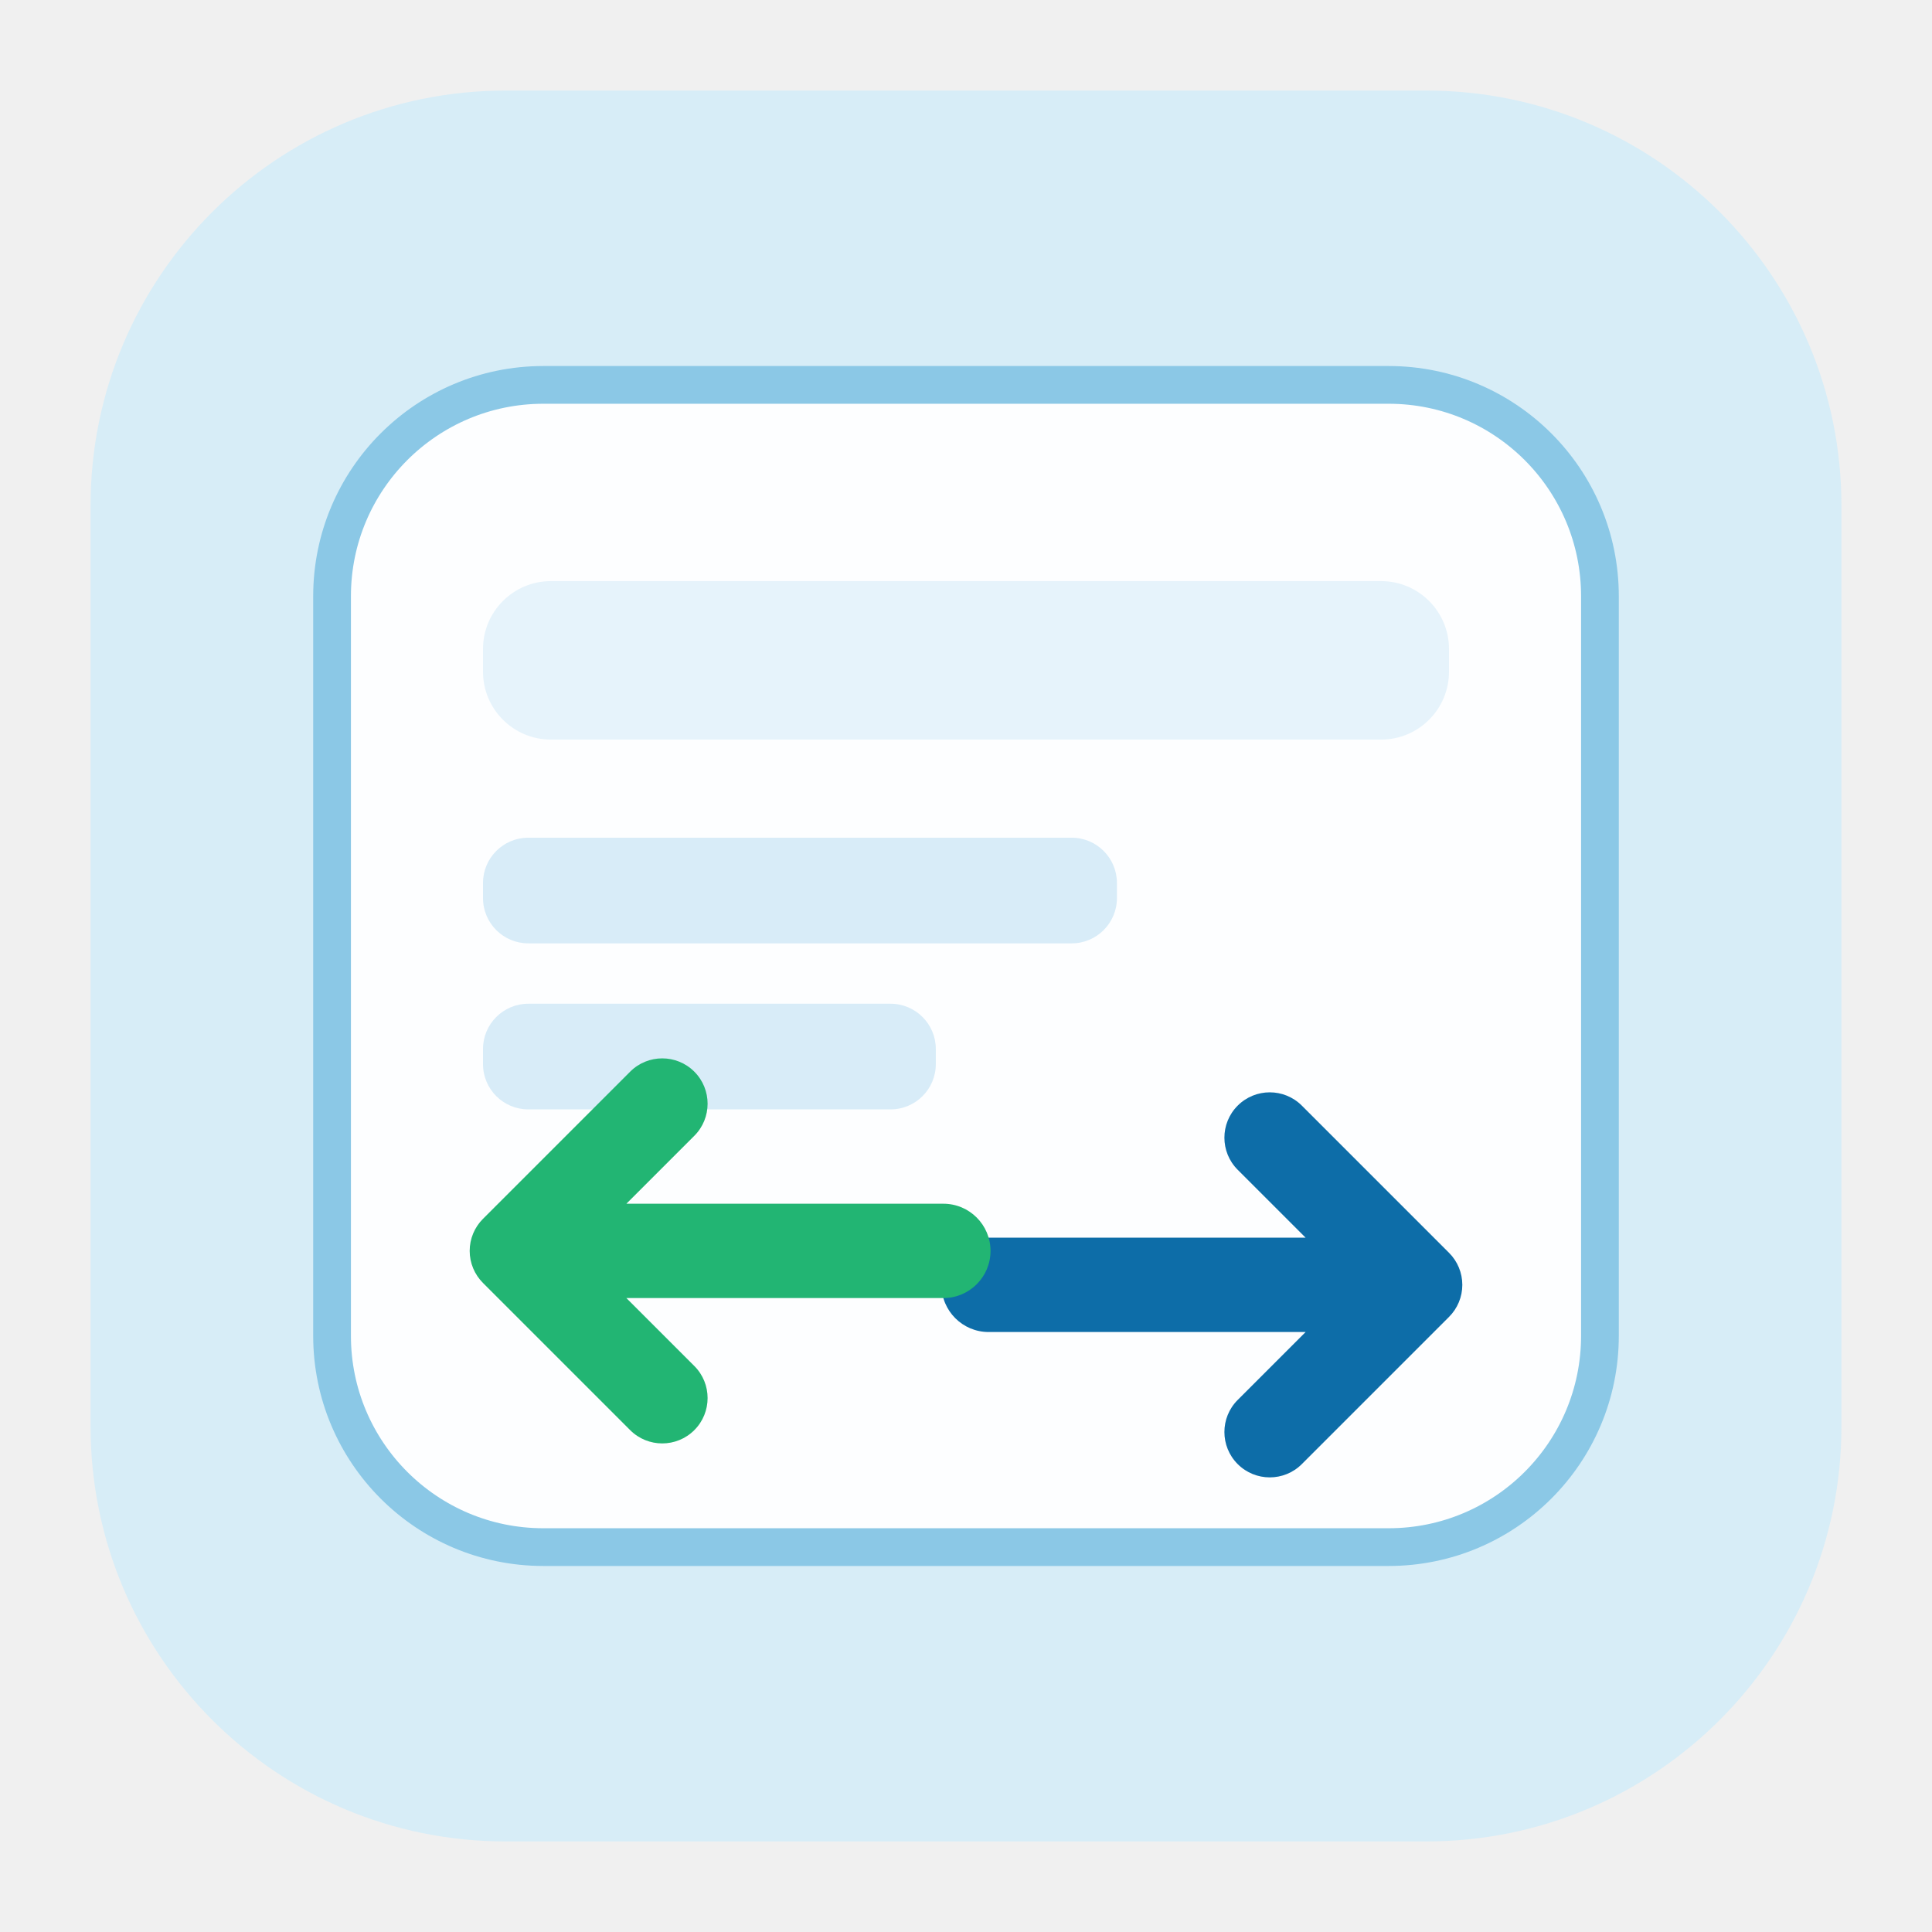
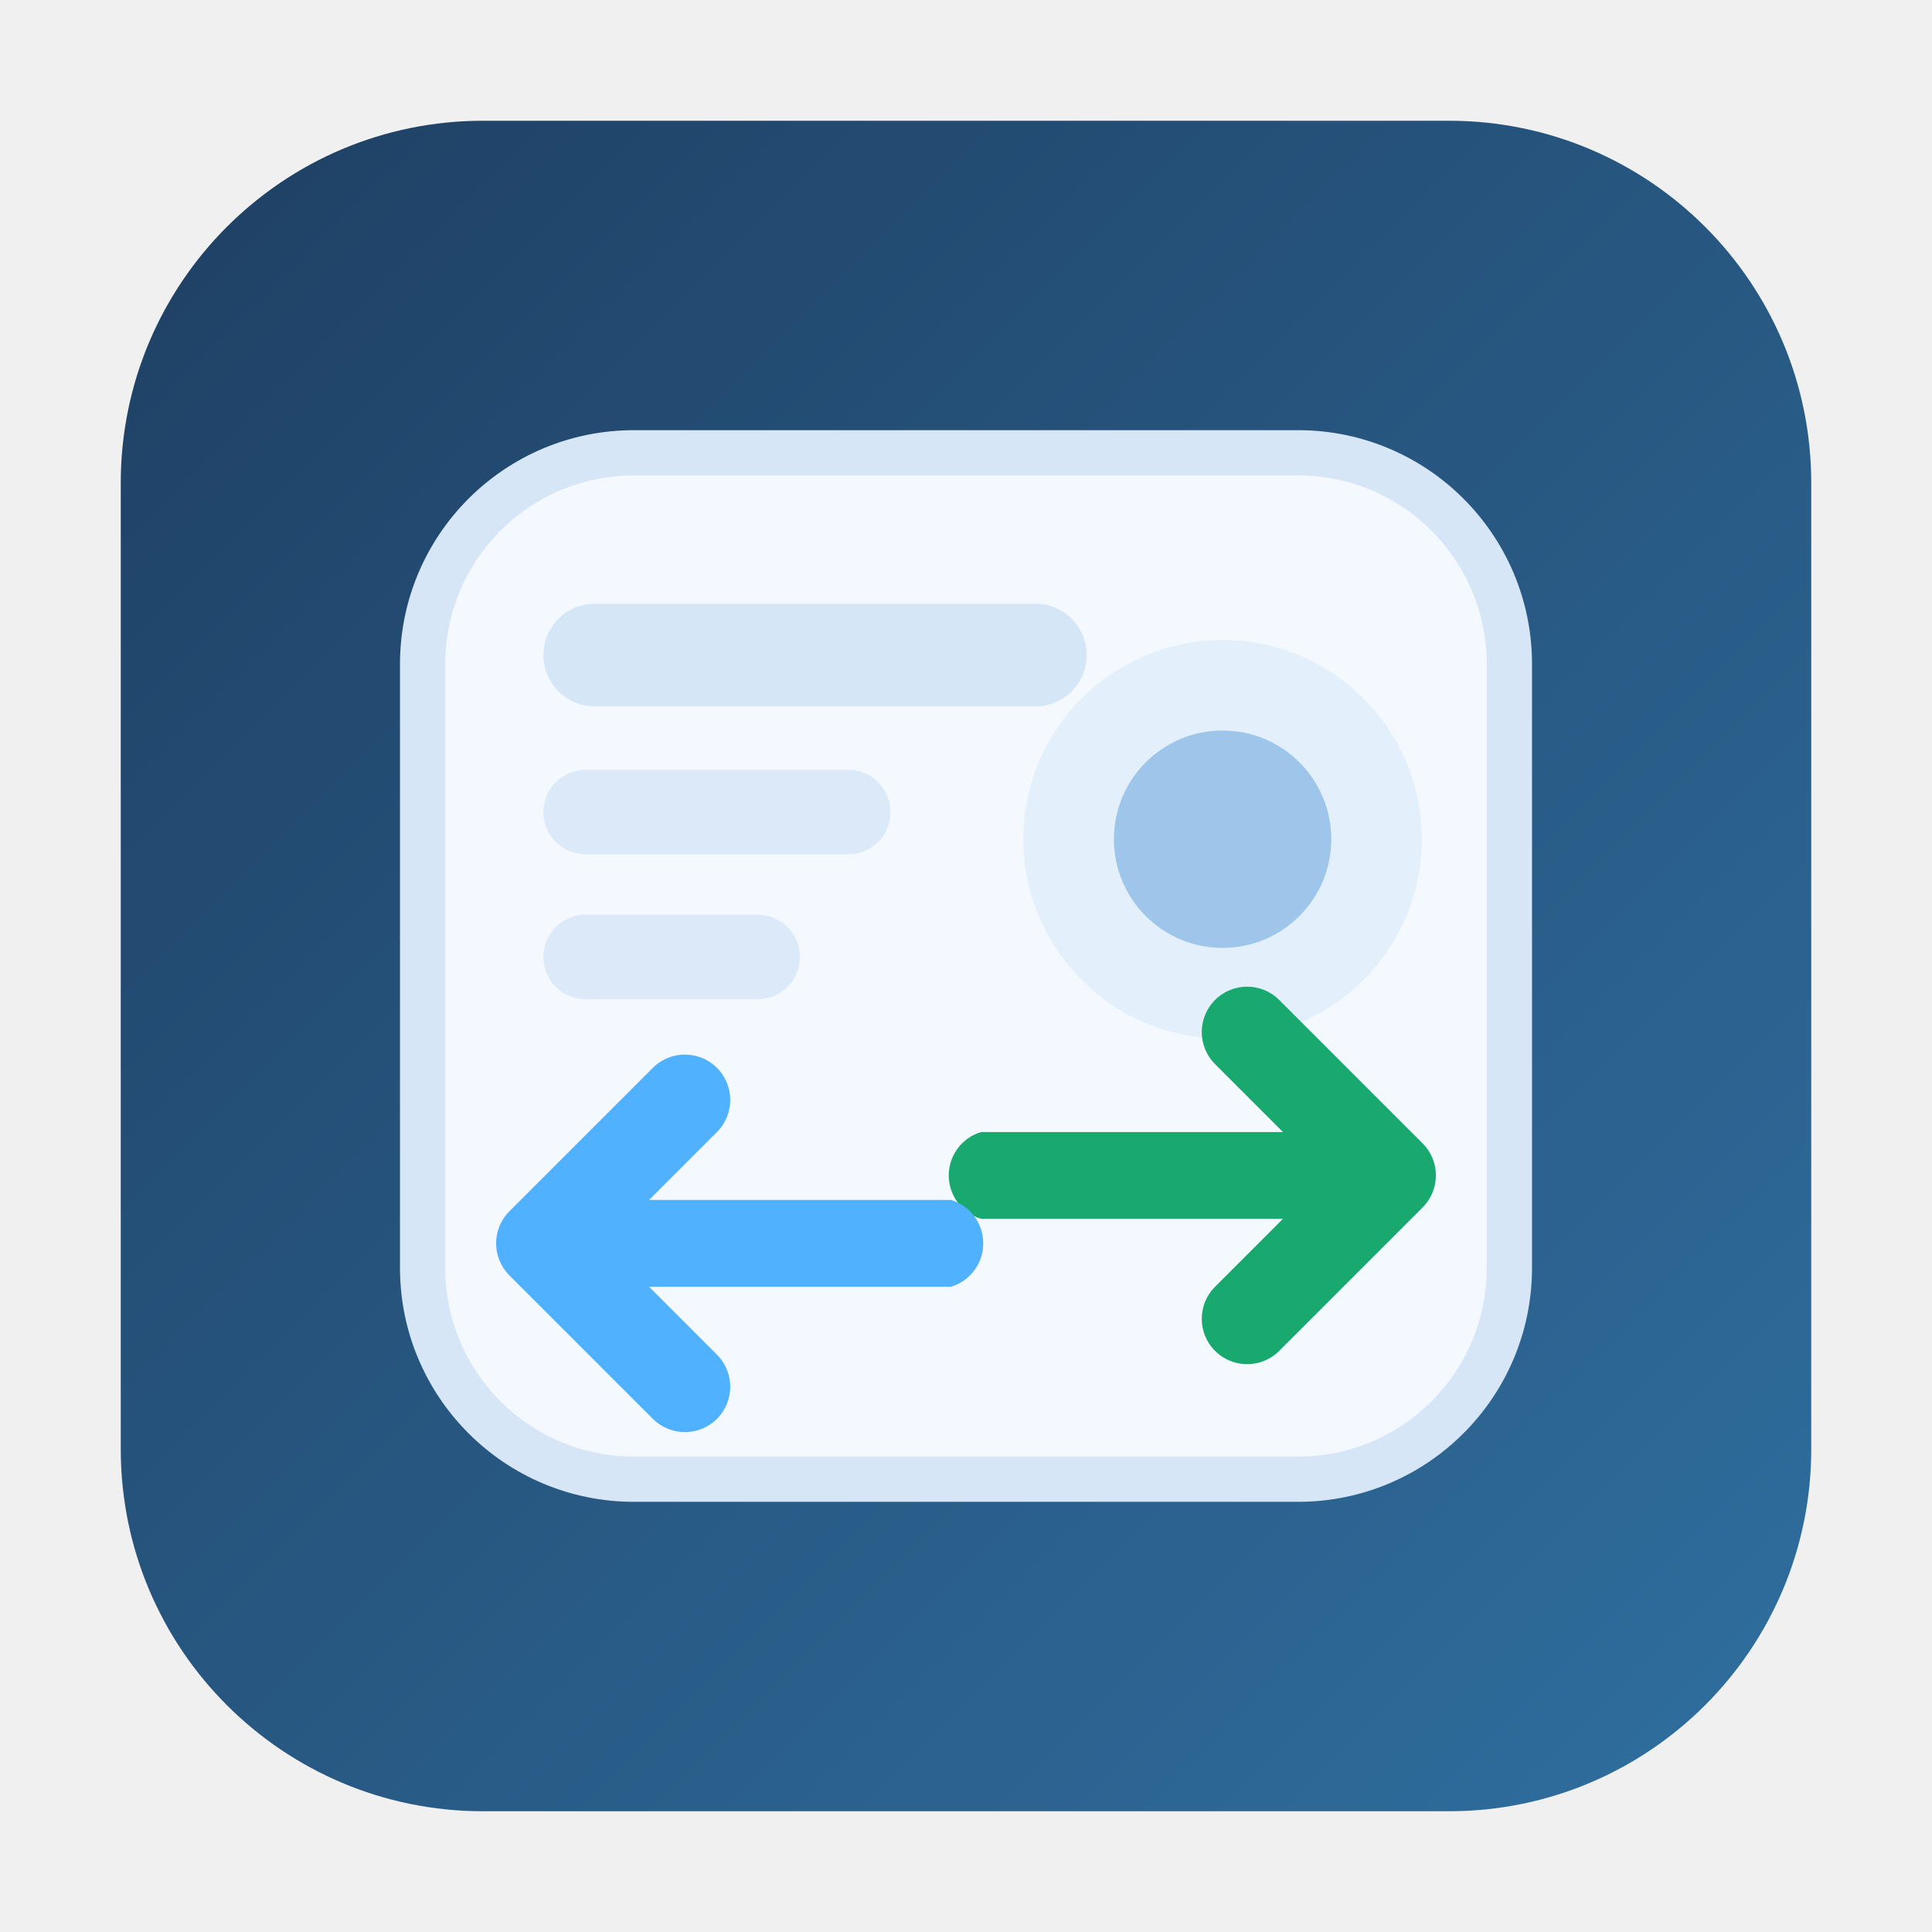
- <svg xmlns="http://www.w3.org/2000/svg" viewBox="0 0 512 512" role="img" aria-label="Converter icon">
-   <rect x="24" y="24" width="464" height="464" rx="110" fill="#d7edf7" />
-   <rect x="88" y="102" width="336" height="308" rx="56" fill="#ffffff" fill-opacity="0.96" stroke="#8bc8e6" stroke-width="10" />
-   <rect x="128" y="154" width="256" height="42" rx="18" fill="#e6f3fb" />
-   <rect x="128" y="222" width="168" height="28" rx="12" fill="#d8ecf8" />
-   <rect x="128" y="266" width="120" height="28" rx="12" fill="#d8ecf8" />
-   <path d="M262 328h84l-18-18a12 12 0 0 1 17-17l39 39a12 12 0 0 1 0 17l-39 39a12 12 0 0 1-17-17l18-18h-84a12 12 0 0 1 0-25z" fill="#0d6da8" />
-   <path d="M250 344h-84l18 18a12 12 0 0 1-17 17l-39-39a12 12 0 0 1 0-17l39-39a12 12 0 0 1 17 17l-18 18h84a12 12 0 0 1 0 25z" fill="#22b573" />
+ <svg xmlns="http://www.w3.org/2000/svg" viewBox="0 0 64 64" role="img" aria-labelledby="converterIconTitle converterIconDesc">
+   <defs>
+     <linearGradient id="converterBg" x1="0" y1="0" x2="1" y2="1">
+       <stop offset="0%" stop-color="#1f3f63" />
+       <stop offset="100%" stop-color="#2f6f9f" />
+     </linearGradient>
+   </defs>
+   <rect x="4" y="4" width="56" height="56" rx="12" fill="url(#converterBg)" />
+   <rect x="14" y="15" width="36" height="34" rx="7" fill="#f4f9ff" stroke="#d6e6f6" stroke-width="1.5" />
+   <rect x="18" y="20" width="18" height="3.4" rx="1.7" fill="#d5e6f7" />
+   <rect x="18" y="25.5" width="11.5" height="2.8" rx="1.4" fill="#dbe9f8" />
+   <rect x="18" y="30.3" width="8.5" height="2.8" rx="1.4" fill="#dbe9f8" />
+   <circle cx="40.5" cy="27.8" r="6.6" fill="#e3effb" />
+   <circle cx="40.5" cy="27.8" r="3.6" fill="#9ec5ea" />
+   <path d="M32.5 37.5h10l-2.25-2.25a1.5 1.5 0 0 1 2.125-2.125l4.75 4.75a1.5 1.5 0 0 1 0 2.125l-4.75 4.75a1.5 1.5 0 0 1-2.125-2.125l2.25-2.25h-10a1.5 1.5 0 0 1 0-2.875z" fill="#18a96f" />
+   <path d="M31.5 42.625h-10l2.25 2.25a1.5 1.5 0 0 1-2.125 2.125l-4.75-4.75a1.5 1.5 0 0 1 0-2.125l4.75-4.75a1.5 1.5 0 0 1 2.125 2.125l-2.25 2.25h10a1.5 1.5 0 0 1 0 2.875z" fill="#4fb1ff" />
</svg>
